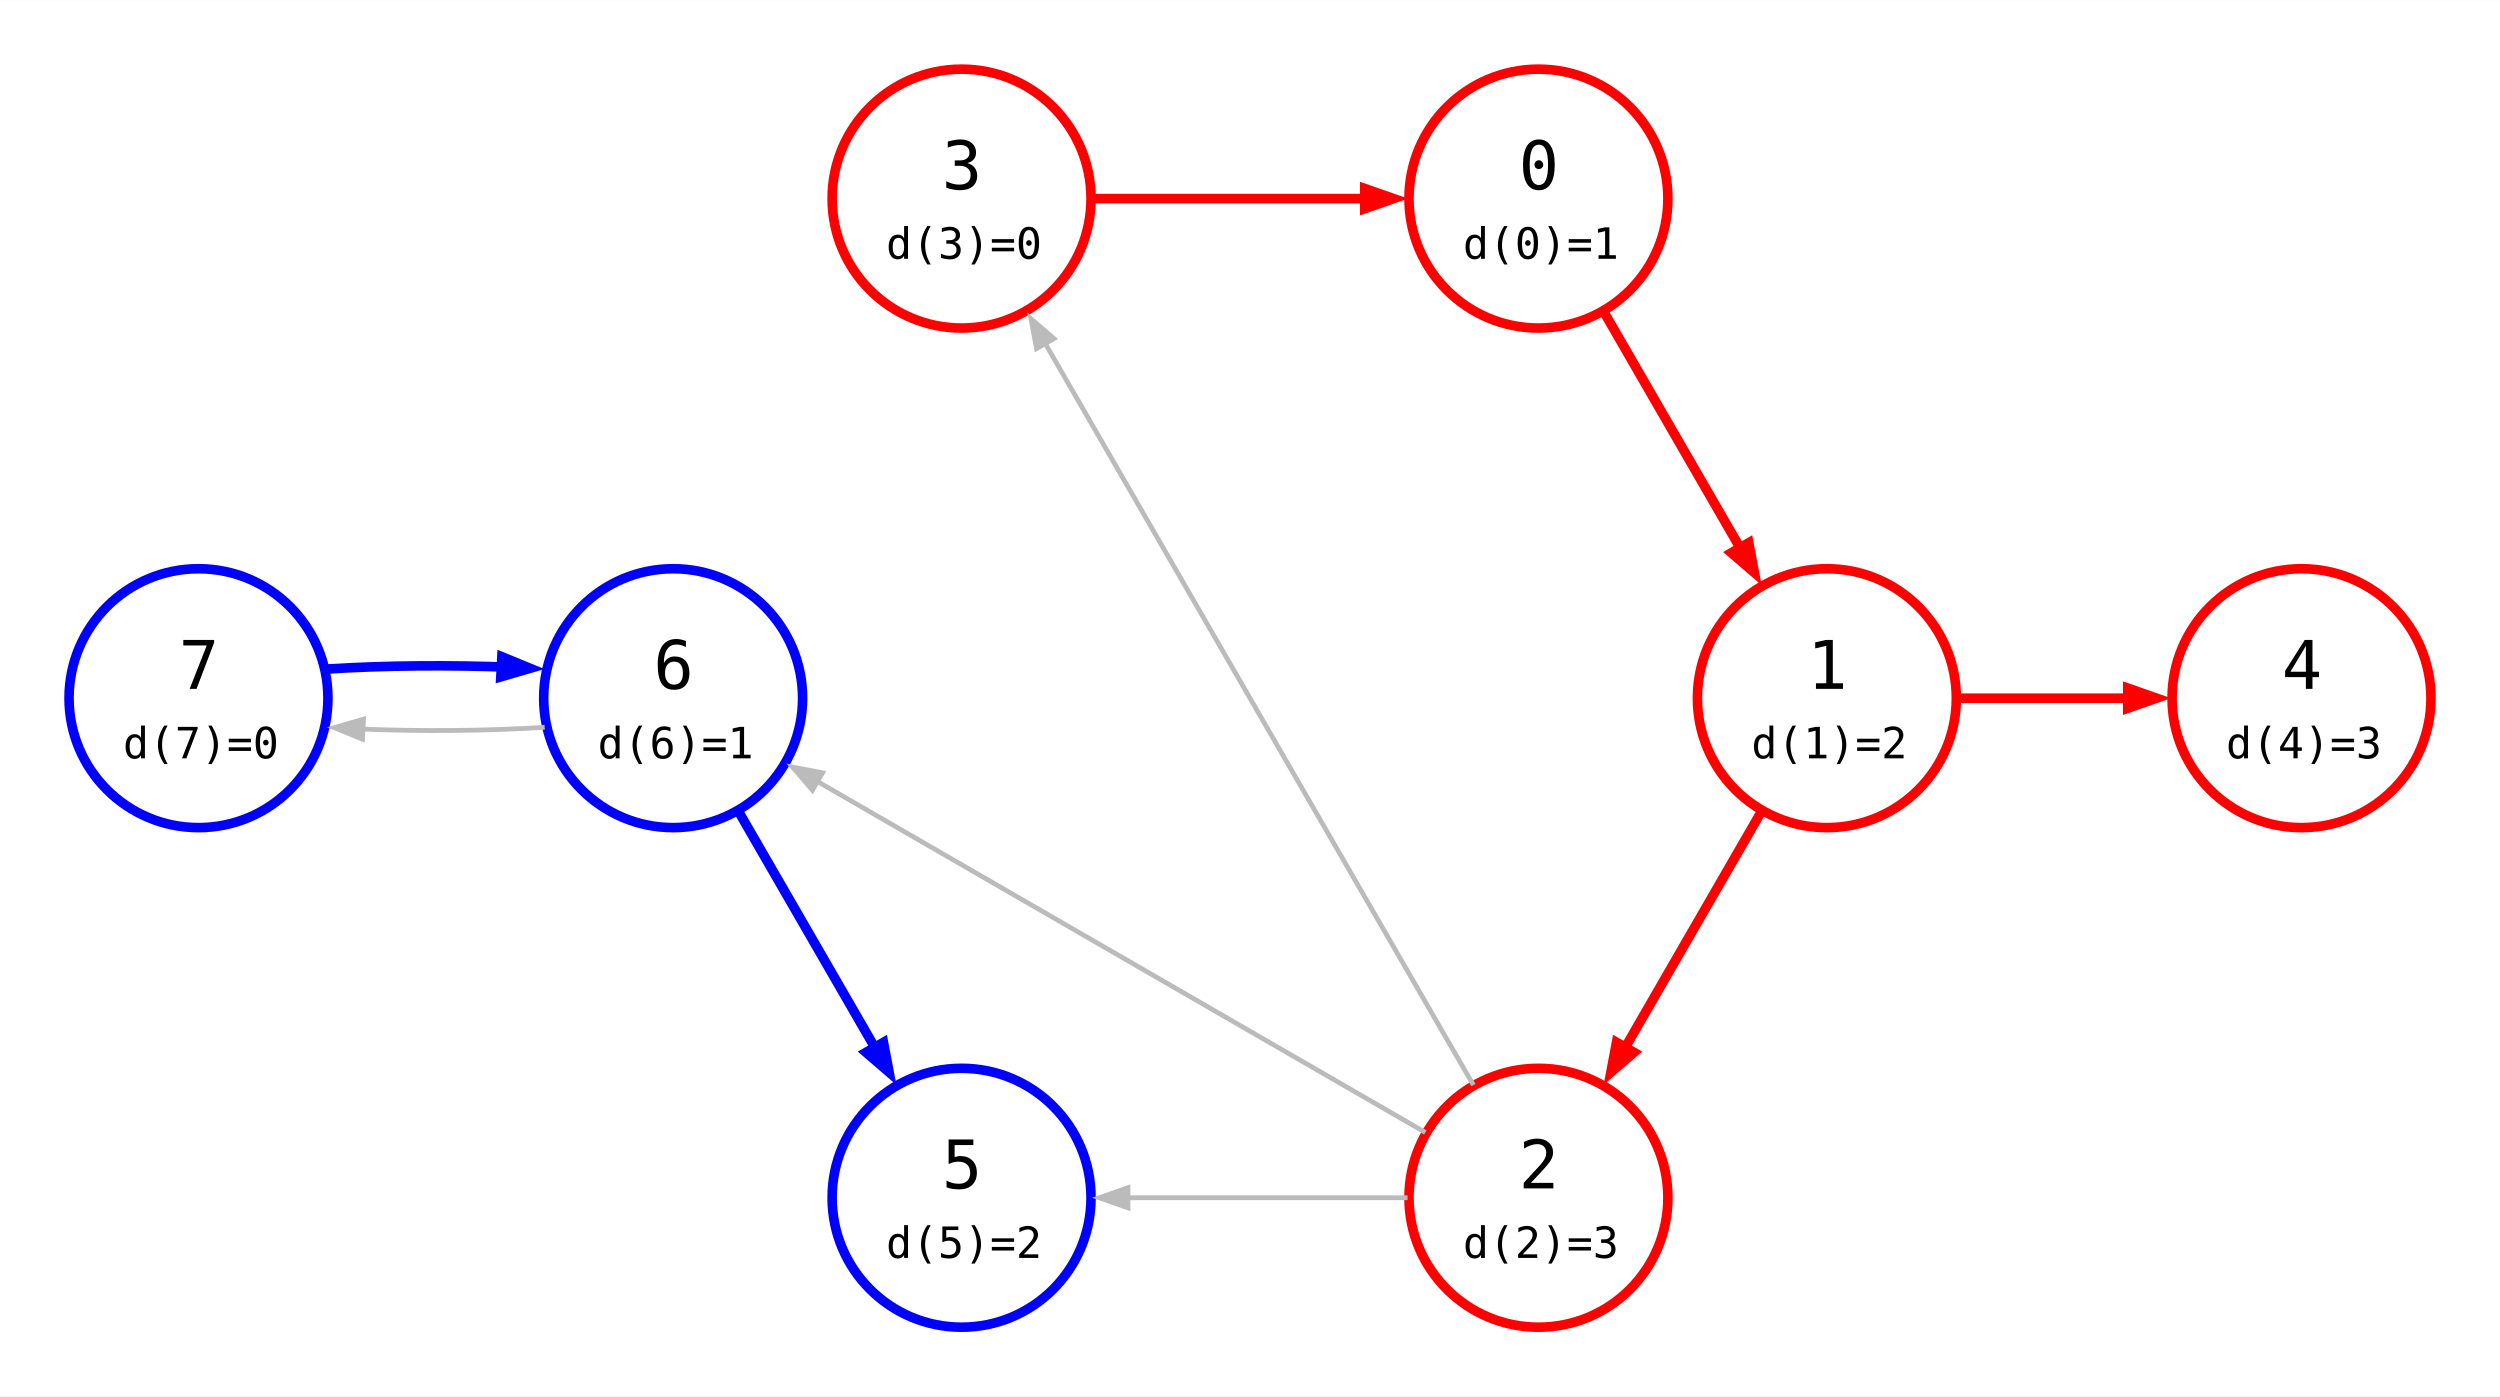
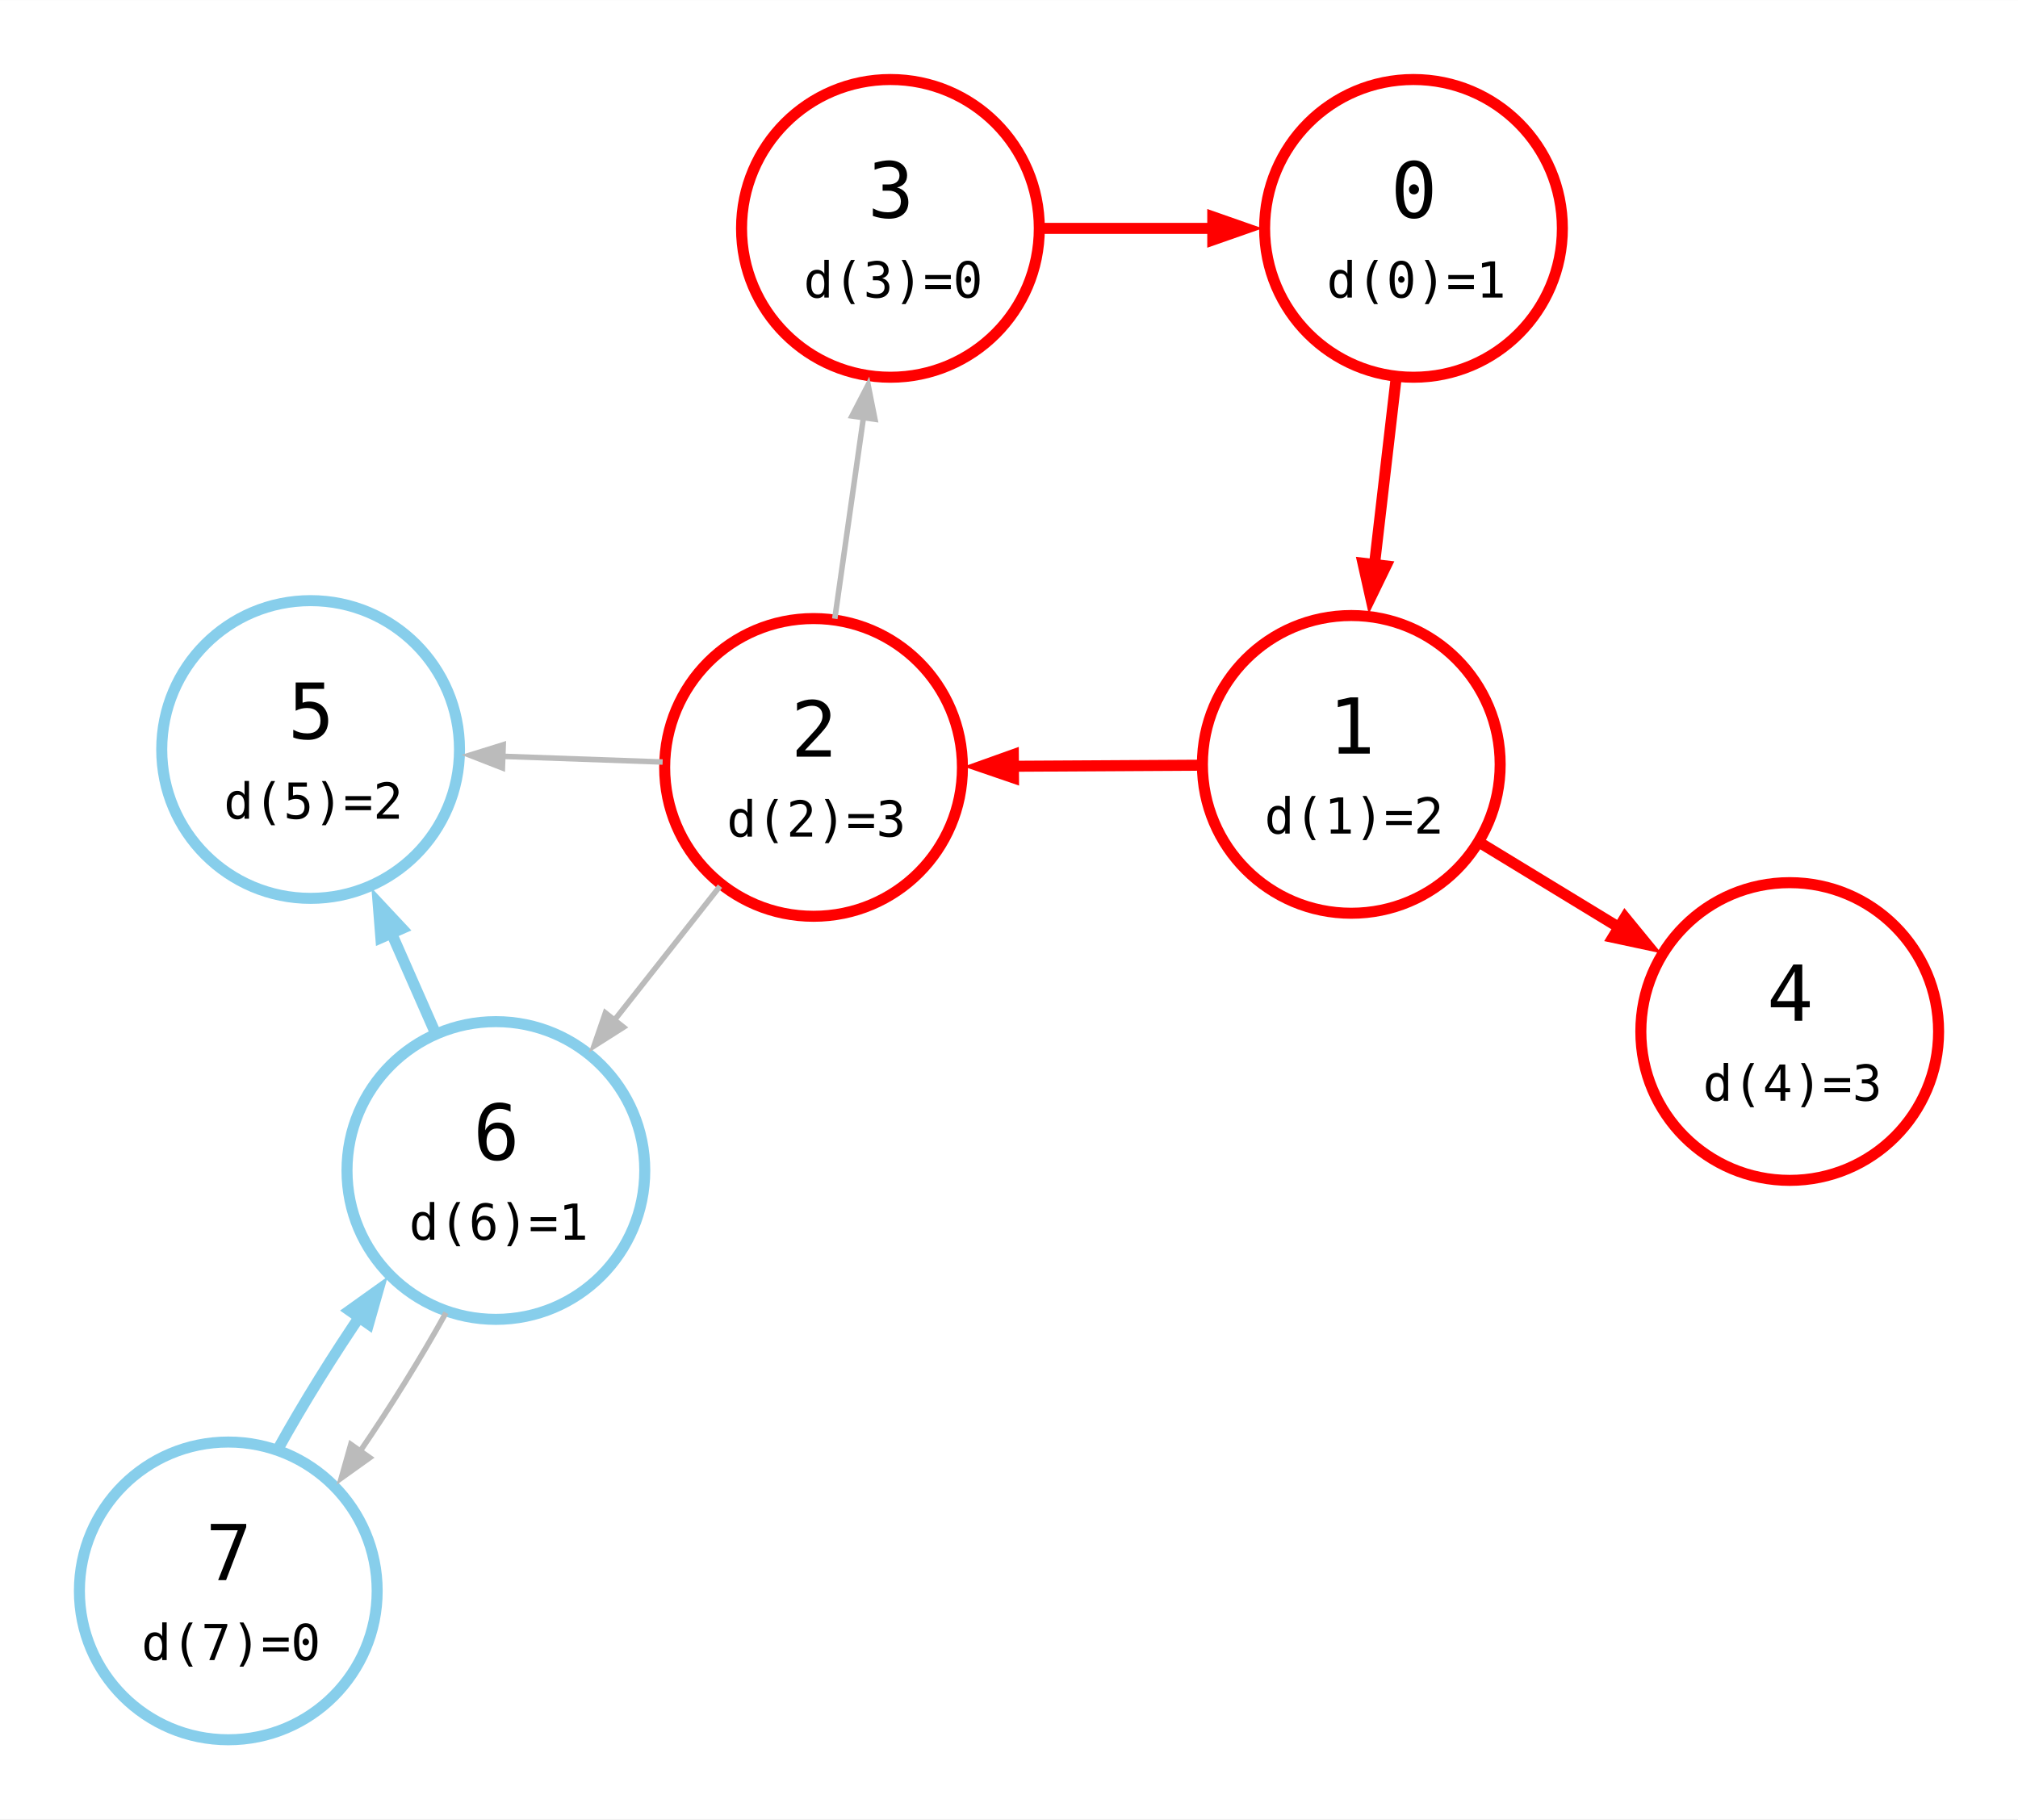
- <svg xmlns="http://www.w3.org/2000/svg" width="521pt" height="291pt" viewBox="0.00 0.00 521.44 291.20">
-   <g id="graph0" class="graph" transform="scale(1 1) rotate(0) translate(14.4 276.8)">
-     <polygon fill="white" stroke="none" points="-14.4,14.4 -14.4,-276.8 507.04,-276.8 507.04,14.4 -14.4,14.4" />
+ <svg xmlns="http://www.w3.org/2000/svg" width="366pt" height="330pt" viewBox="0.00 0.00 365.97 329.93">
+   <g id="graph0" class="graph" transform="scale(1 1) rotate(0) translate(14.4 315.53)">
+     <polygon fill="white" stroke="none" points="-14.4,14.4 -14.4,-315.53 351.57,-315.53 351.57,14.4 -14.4,14.4" />
    <g id="node1" class="node">
-       <ellipse fill="none" stroke="red" stroke-width="2" cx="186.16" cy="-235.4" rx="27" ry="27" />
-       <text text-anchor="start" x="182.04" y="-237.35" font-family="monospace" font-size="14.00">3</text>
-       <text text-anchor="start" x="170.41" y="-222.85" font-family="monospace" font-size="9.00">d(3)=0</text>
+       <ellipse fill="none" stroke="red" stroke-width="2" cx="147.08" cy="-274.13" rx="27" ry="27" />
+       <text text-anchor="start" x="142.96" y="-276.08" font-family="monospace" font-size="14.00">3</text>
+       <text text-anchor="start" x="131.33" y="-261.58" font-family="monospace" font-size="9.00">d(3)=0</text>
    </g>
    <g id="node2" class="node">
-       <ellipse fill="none" stroke="red" stroke-width="2" cx="306.48" cy="-235.4" rx="27" ry="27" />
-       <text text-anchor="start" x="302.36" y="-237.35" font-family="monospace" font-size="14.00">0</text>
-       <text text-anchor="start" x="290.73" y="-222.85" font-family="monospace" font-size="9.00">d(0)=1</text>
+       <ellipse fill="none" stroke="red" stroke-width="2" cx="241.94" cy="-274.13" rx="27" ry="27" />
+       <text text-anchor="start" x="237.82" y="-276.08" font-family="monospace" font-size="14.00">0</text>
+       <text text-anchor="start" x="226.19" y="-261.58" font-family="monospace" font-size="9.00">d(0)=1</text>
    </g>
    <g id="edge1" class="edge">
-       <path fill="none" stroke="red" stroke-width="2" d="M213.46,-235.4C230.85,-235.4 253.51,-235.4 272.11,-235.4" />
-       <polygon fill="red" stroke="red" stroke-width="2" points="270.26,-237.5 276.26,-235.4 270.26,-233.3 270.26,-237.5" />
+       <path fill="none" stroke="red" stroke-width="2" d="M174.52,-274.13C184.74,-274.13 196.49,-274.13 207.28,-274.13" />
+       <polygon fill="red" stroke="red" stroke-width="2" points="205.54,-276.23 211.54,-274.13 205.54,-272.03 205.54,-276.23" />
    </g>
    <g id="node3" class="node">
-       <ellipse fill="none" stroke="red" stroke-width="2" cx="366.64" cy="-131.2" rx="27" ry="27" />
-       <text text-anchor="start" x="362.52" y="-133.15" font-family="monospace" font-size="14.00">1</text>
-       <text text-anchor="start" x="350.89" y="-118.65" font-family="monospace" font-size="9.00">d(1)=2</text>
+       <ellipse fill="none" stroke="red" stroke-width="2" cx="230.66" cy="-176.91" rx="27" ry="27" />
+       <text text-anchor="start" x="226.53" y="-178.86" font-family="monospace" font-size="14.00">1</text>
+       <text text-anchor="start" x="214.91" y="-164.36" font-family="monospace" font-size="9.00">d(1)=2</text>
    </g>
    <g id="edge2" class="edge">
-       <path fill="none" stroke="red" stroke-width="2" d="M320.13,-211.76C328.82,-196.7 340.16,-177.08 349.46,-160.96" />
-       <polygon fill="red" stroke="red" stroke-width="2" points="350.35,-163.62 351.53,-157.37 346.71,-161.52 350.35,-163.62" />
+       <path fill="none" stroke="red" stroke-width="2" d="M238.8,-247.05C237.53,-236.08 236.04,-223.28 234.69,-211.64" />
+       <polygon fill="red" stroke="red" stroke-width="2" points="236.95,-212.91 234.17,-207.19 232.78,-213.4 236.95,-212.91" />
    </g>
    <g id="node4" class="node">
-       <ellipse fill="none" stroke="red" stroke-width="2" cx="306.48" cy="-27" rx="27" ry="27" />
-       <text text-anchor="start" x="302.36" y="-28.95" font-family="monospace" font-size="14.00">2</text>
-       <text text-anchor="start" x="290.73" y="-14.45" font-family="monospace" font-size="9.00">d(2)=3</text>
+       <ellipse fill="none" stroke="red" stroke-width="2" cx="133.14" cy="-176.36" rx="27" ry="27" />
+       <text text-anchor="start" x="129.02" y="-178.31" font-family="monospace" font-size="14.00">2</text>
+       <text text-anchor="start" x="117.39" y="-163.81" font-family="monospace" font-size="9.00">d(2)=3</text>
    </g>
    <g id="edge3" class="edge">
-       <path fill="none" stroke="red" stroke-width="2" d="M352.99,-107.56C344.3,-92.5 332.97,-72.87 323.67,-56.76" />
-       <polygon fill="red" stroke="red" stroke-width="2" points="326.41,-57.32 321.59,-53.17 322.77,-59.42 326.41,-57.32" />
+       <path fill="none" stroke="red" stroke-width="2" d="M203.24,-176.76C192.24,-176.7 179.43,-176.62 167.8,-176.56" />
+       <polygon fill="red" stroke="red" stroke-width="2" points="169.4,-174.47 163.39,-176.53 169.37,-178.67 169.4,-174.47" />
    </g>
    <g id="node5" class="node">
-       <ellipse fill="none" stroke="red" stroke-width="2" cx="465.64" cy="-131.2" rx="27" ry="27" />
-       <text text-anchor="start" x="461.52" y="-133.15" font-family="monospace" font-size="14.00">4</text>
-       <text text-anchor="start" x="449.89" y="-118.65" font-family="monospace" font-size="9.00">d(4)=3</text>
+       <ellipse fill="none" stroke="red" stroke-width="2" cx="310.17" cy="-128.46" rx="27" ry="27" />
+       <text text-anchor="start" x="306.04" y="-130.41" font-family="monospace" font-size="14.00">4</text>
+       <text text-anchor="start" x="294.42" y="-115.91" font-family="monospace" font-size="9.00">d(4)=3</text>
    </g>
    <g id="edge4" class="edge">
-       <path fill="none" stroke="red" stroke-width="2" d="M393.96,-131.2C405.43,-131.2 418.9,-131.2 431.05,-131.2" />
-       <polygon fill="red" stroke="red" stroke-width="2" points="429.39,-133.3 435.39,-131.2 429.39,-129.1 429.39,-133.3" />
+       <path fill="none" stroke="red" stroke-width="2" d="M254.09,-162.64C262.42,-157.56 271.9,-151.78 280.68,-146.44" />
+       <polygon fill="red" stroke="red" stroke-width="2" points="280.3,-149.13 284.33,-144.21 278.11,-145.54 280.3,-149.13" />
+     </g>
+     <g id="edge5" class="edge">
+       <path fill="none" stroke="#bbbbbb" d="M136.99,-203.33C138.6,-214.66 140.5,-227.97 142.21,-239.97" />
+       <polygon fill="#bbbbbb" stroke="#bbbbbb" points="140.11,-240.1 143.03,-245.74 144.27,-239.51 140.11,-240.1" />
+     </g>
+     <g id="node7" class="node">
+       <ellipse fill="none" stroke="skyblue" stroke-width="2" cx="75.53" cy="-103.25" rx="27" ry="27" />
+       <text text-anchor="start" x="71.41" y="-105.2" font-family="monospace" font-size="14.00">6</text>
+       <text text-anchor="start" x="59.78" y="-90.7" font-family="monospace" font-size="9.00">d(6)=1</text>
+     </g>
+     <g id="edge7" class="edge">
+       <path fill="none" stroke="#bbbbbb" d="M116.17,-154.82C110.07,-147.09 103.12,-138.27 96.72,-130.13" />
+       <polygon fill="#bbbbbb" stroke="#bbbbbb" points="98.68,-129.24 93.32,-125.83 95.39,-131.84 98.68,-129.24" />
    </g>
    <g id="node8" class="node">
-       <ellipse fill="none" stroke="blue" stroke-width="2" cx="186.16" cy="-27" rx="27" ry="27" />
-       <text text-anchor="start" x="182.04" y="-28.95" font-family="monospace" font-size="14.00">5</text>
-       <text text-anchor="start" x="170.41" y="-14.45" font-family="monospace" font-size="9.00">d(5)=2</text>
-     </g>
-     <g id="edge5" class="edge">
-       <path fill="none" stroke="#bbbbbb" d="M292.91,-50.5C270.98,-88.49 227.75,-163.37 203.57,-205.24" />
-       <polygon fill="#bbbbbb" stroke="#bbbbbb" points="201.8,-204.11 200.62,-210.36 205.44,-206.21 201.8,-204.11" />
-     </g>
-     <g id="node7" class="node">
-       <ellipse fill="none" stroke="blue" stroke-width="2" cx="126" cy="-131.2" rx="27" ry="27" />
-       <text text-anchor="start" x="121.88" y="-133.15" font-family="monospace" font-size="14.00">6</text>
-       <text text-anchor="start" x="110.25" y="-118.65" font-family="monospace" font-size="9.00">d(6)=1</text>
-     </g>
-     <g id="edge7" class="edge">
-       <path fill="none" stroke="#bbbbbb" d="M282.89,-40.62C250.32,-59.42 191.6,-93.32 155.97,-113.9" />
-       <polygon fill="#bbbbbb" stroke="#bbbbbb" points="155.06,-112 150.91,-116.82 157.16,-115.64 155.06,-112" />
+       <ellipse fill="none" stroke="skyblue" stroke-width="2" cx="41.93" cy="-179.61" rx="27" ry="27" />
+       <text text-anchor="start" x="37.8" y="-181.56" font-family="monospace" font-size="14.00">5</text>
+       <text text-anchor="start" x="26.18" y="-167.06" font-family="monospace" font-size="9.00">d(5)=2</text>
    </g>
    <g id="edge6" class="edge">
-       <path fill="none" stroke="#bbbbbb" d="M279.18,-27C261.8,-27 239.13,-27 220.53,-27" />
-       <polygon fill="#bbbbbb" stroke="#bbbbbb" points="220.87,-24.9 214.87,-27 220.87,-29.1 220.87,-24.9" />
+       <path fill="none" stroke="#bbbbbb" d="M105.77,-177.34C96.57,-177.66 86.19,-178.03 76.51,-178.38" />
+       <polygon fill="#bbbbbb" stroke="#bbbbbb" points="76.71,-176.27 70.79,-178.58 76.86,-180.47 76.71,-176.27" />
    </g>
    <g id="node6" class="node">
-       <ellipse fill="none" stroke="blue" stroke-width="2" cx="27" cy="-131.2" rx="27" ry="27" />
-       <text text-anchor="start" x="22.88" y="-133.15" font-family="monospace" font-size="14.00">7</text>
-       <text text-anchor="start" x="11.25" y="-118.65" font-family="monospace" font-size="9.00">d(7)=0</text>
+       <ellipse fill="none" stroke="skyblue" stroke-width="2" cx="27" cy="-27" rx="27" ry="27" />
+       <text text-anchor="start" x="22.88" y="-28.95" font-family="monospace" font-size="14.00">7</text>
+       <text text-anchor="start" x="11.25" y="-14.45" font-family="monospace" font-size="9.00">d(7)=0</text>
    </g>
    <g id="edge10" class="edge">
-       <path fill="none" stroke="blue" stroke-width="2" d="M53.79,-137.28C65.57,-138.03 79.53,-138.15 92.03,-137.65" />
-       <polygon fill="blue" stroke="blue" stroke-width="2" points="90.28,-139.84 96.16,-137.43 90.06,-135.65 90.28,-139.84" />
+       <path fill="none" stroke="skyblue" stroke-width="2" d="M36.05,-52.8C40.57,-60.95 46.14,-69.92 51.69,-78.03" />
+       <polygon fill="skyblue" stroke="skyblue" stroke-width="2" points="49,-77.85 54.18,-81.55 52.44,-75.43 49,-77.85" />
    </g>
    <g id="edge9" class="edge">
-       <path fill="none" stroke="#bbbbbb" d="M99.21,-125.13C87.43,-124.37 73.47,-124.25 60.97,-124.76" />
-       <polygon fill="#bbbbbb" stroke="#bbbbbb" points="61.21,-122.64 55.32,-125.05 61.42,-126.83 61.21,-122.64" />
+       <path fill="none" stroke="#bbbbbb" d="M66.48,-77.45C61.96,-69.3 56.39,-60.33 50.84,-52.23" />
+       <polygon fill="#bbbbbb" stroke="#bbbbbb" points="52.66,-51.16 47.49,-47.46 49.22,-53.58 52.66,-51.16" />
    </g>
    <g id="edge8" class="edge">
-       <path fill="none" stroke="blue" stroke-width="2" d="M139.65,-107.56C148.34,-92.5 159.68,-72.87 168.98,-56.76" />
-       <polygon fill="blue" stroke="blue" stroke-width="2" points="169.87,-59.42 171.05,-53.17 166.23,-57.32 169.87,-59.42" />
+       <path fill="none" stroke="skyblue" stroke-width="2" d="M64.53,-128.26C61.74,-134.58 58.72,-141.46 55.81,-148.07" />
+       <polygon fill="skyblue" stroke="skyblue" stroke-width="2" points="54.67,-145.45 54.17,-151.78 58.51,-147.14 54.67,-145.45" />
    </g>
  </g>
</svg>
